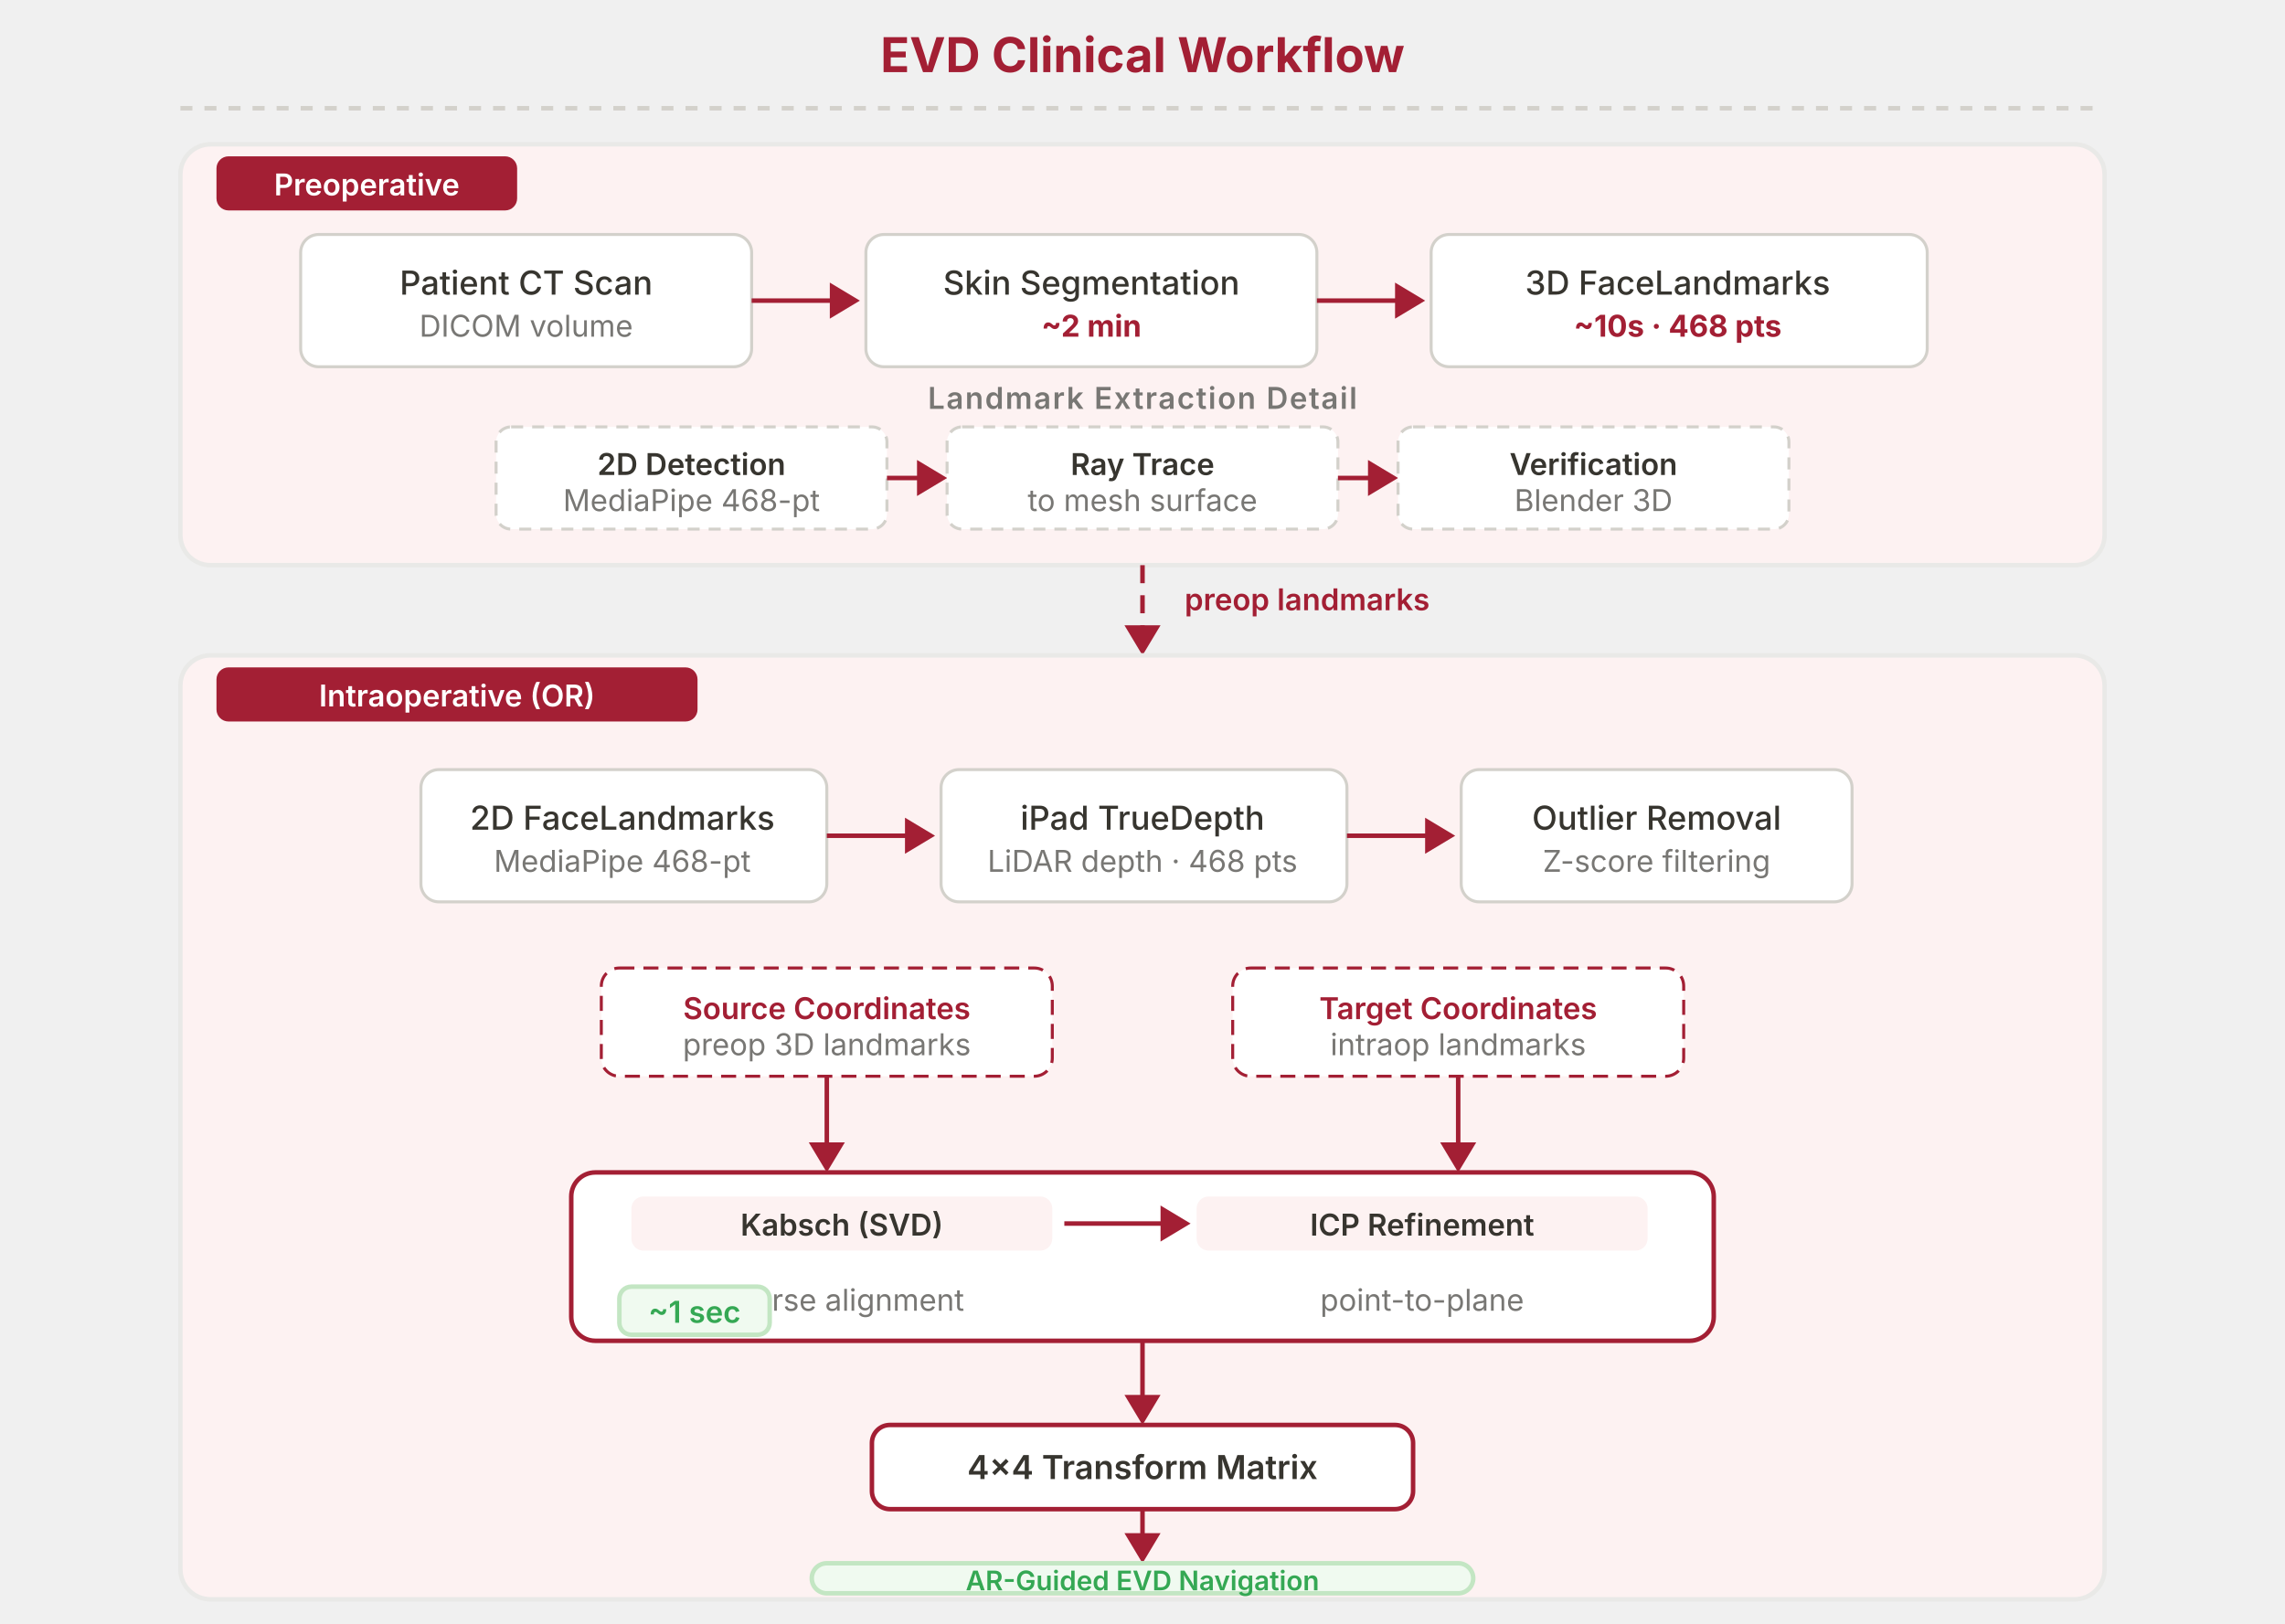
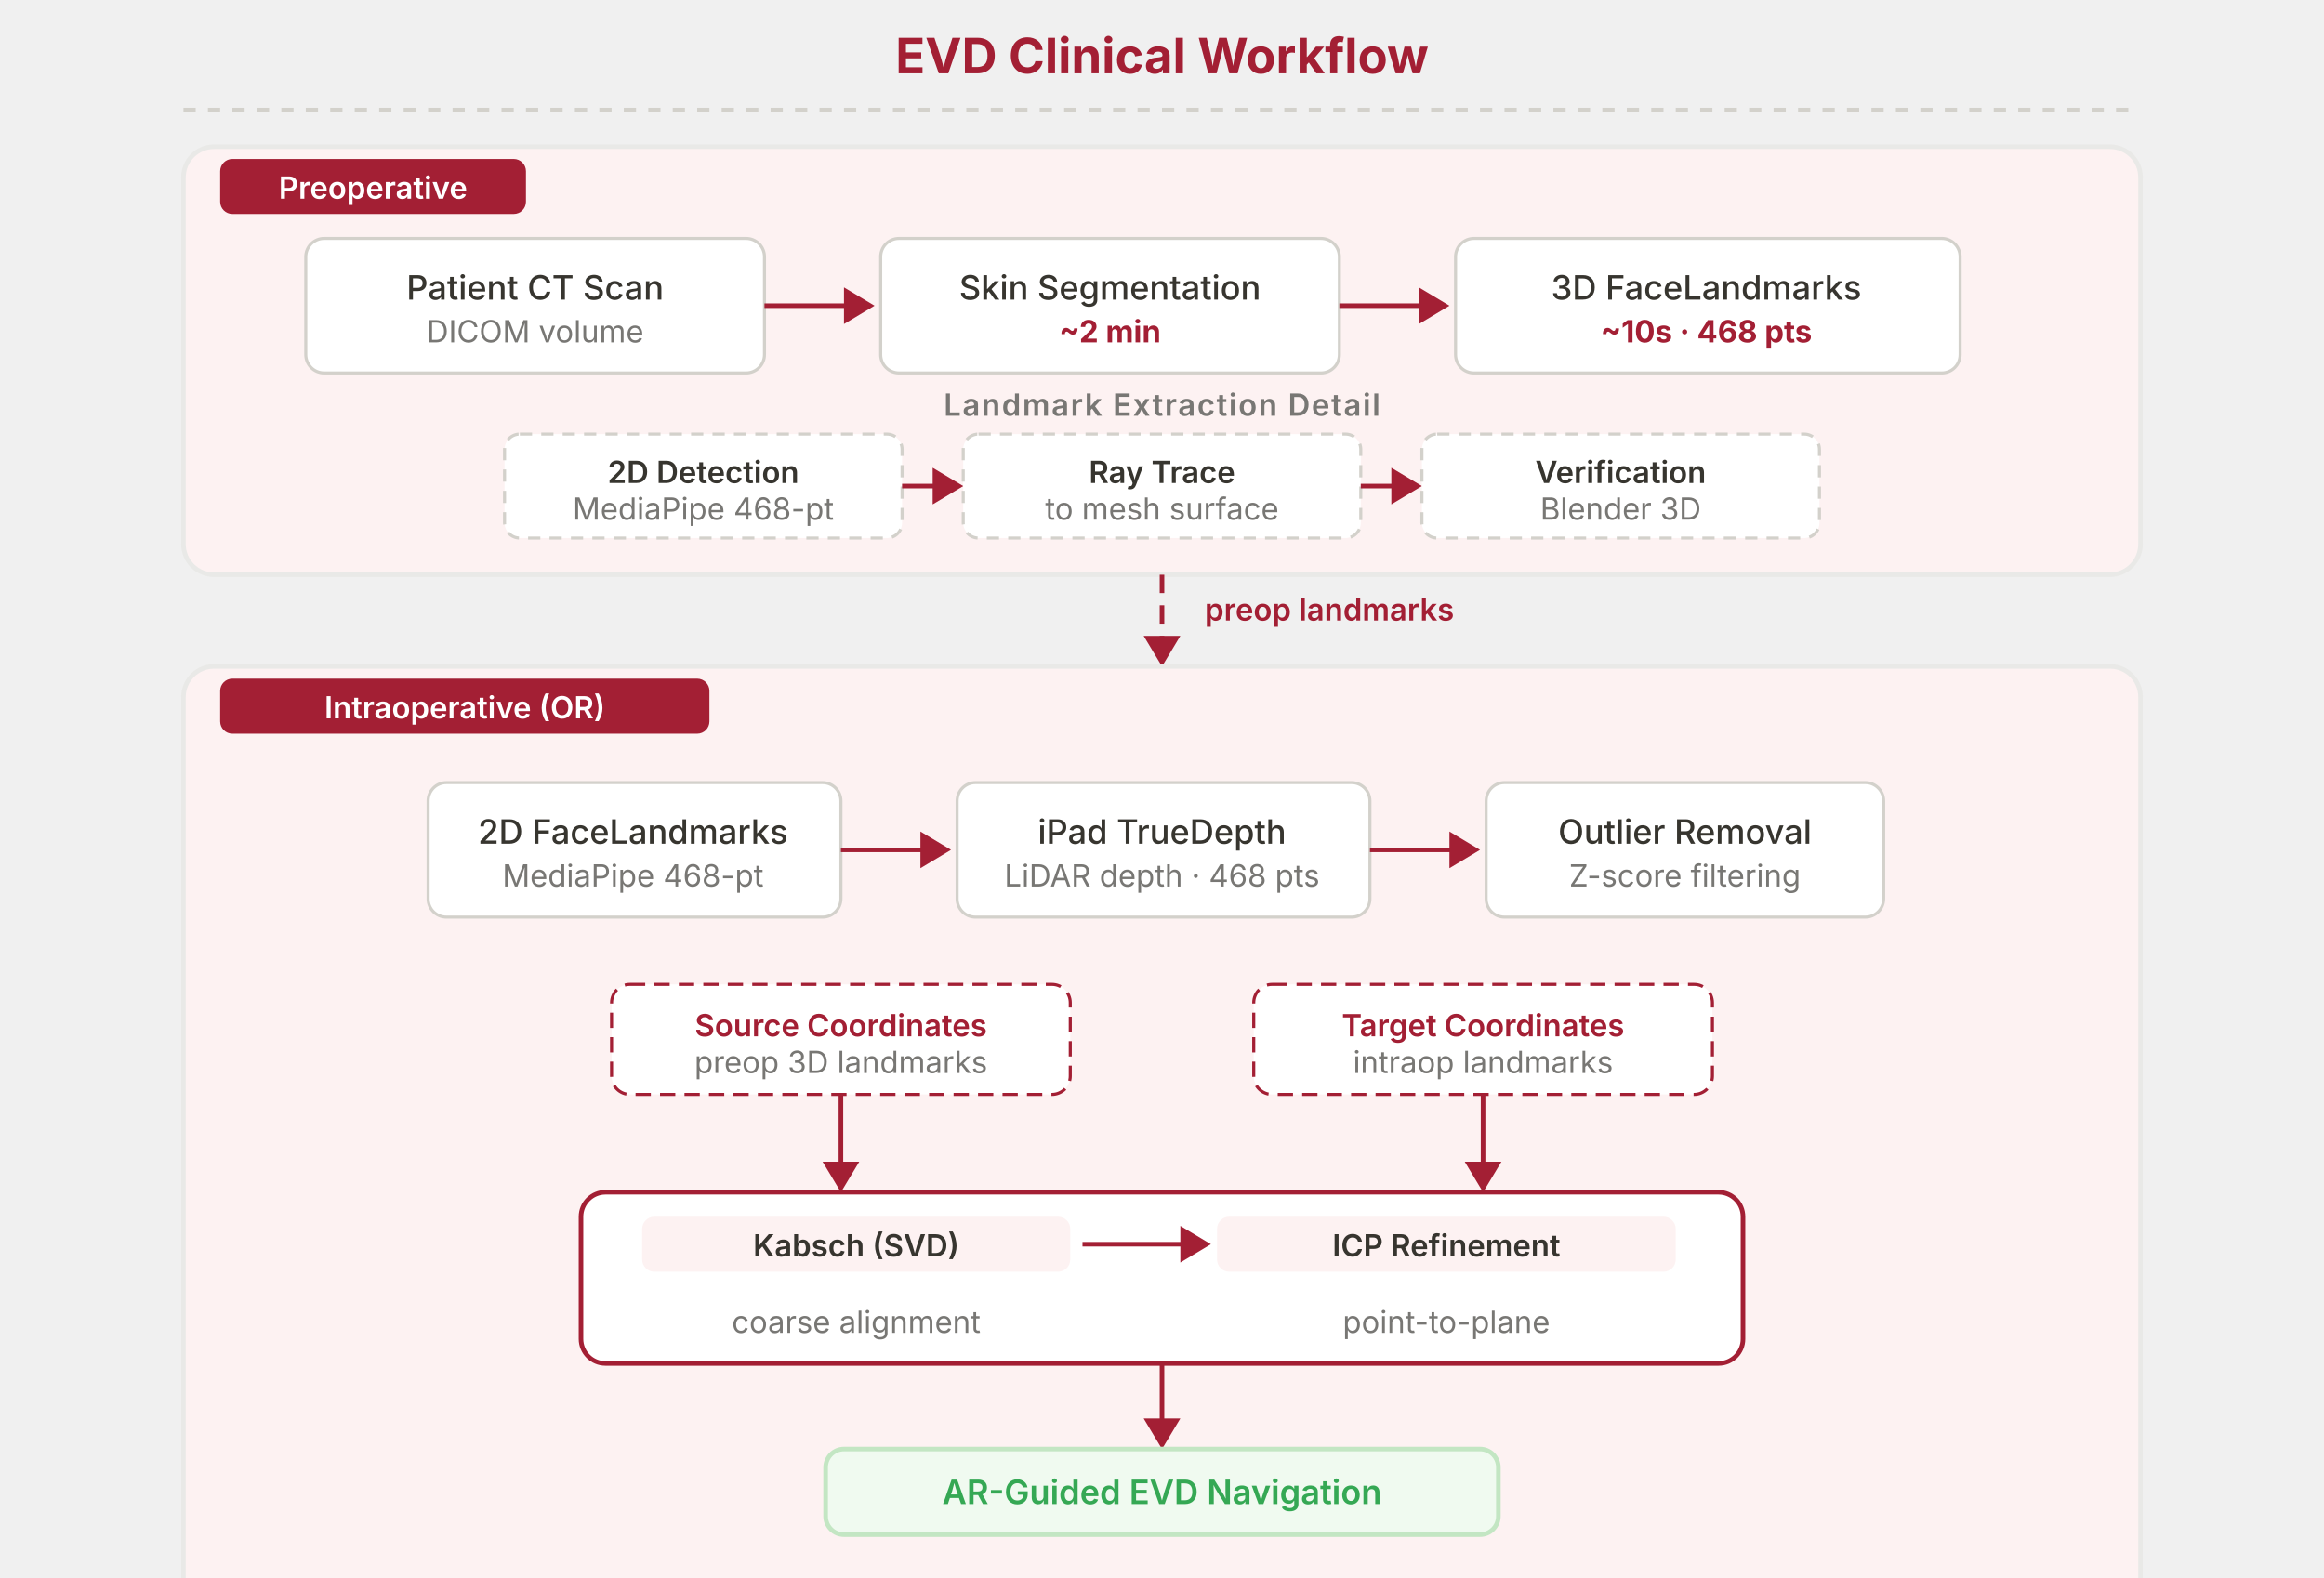
- <svg xmlns="http://www.w3.org/2000/svg" viewBox="0 0 760 540" style="background:#fff">
+ <svg xmlns="http://www.w3.org/2000/svg" viewBox="0 0 760 516" style="background:#fff">
  <style>
    .box-accent { fill: #fdf2f2; stroke: #e9e9e7; stroke-width: 1.5; }
    .box-green { fill: #f0faf0; stroke: #c3e6c3; stroke-width: 1.5; }
    .box-reg { fill: #fff; stroke: #a31f34; stroke-width: 1.5; }
    .box-inner { fill: #fff; stroke: #d3d1cb; stroke-width: 1; }
    .box-detail { fill: #fff; stroke: #d3d1cb; stroke-width: 1; stroke-dasharray: 4,3; }
    .box-input { fill: #fff; stroke: #a31f34; stroke-width: 1; stroke-dasharray: 5,3; }
    .text { font-family: 'Inter', -apple-system, sans-serif; fill: #37352f; font-size: 13px; font-weight: 500; }
    .text-title { font-family: 'Inter', -apple-system, sans-serif; fill: #a31f34; font-size: 16px; font-weight: 700; }
    .text-small { font-family: 'Inter', -apple-system, sans-serif; fill: #787774; font-size: 10px; font-weight: 400; }
    .text-time { font-family: 'Inter', -apple-system, sans-serif; fill: #a31f34; font-size: 10px; font-weight: 700; }
    .text-white { font-family: 'Inter', -apple-system, sans-serif; fill: #fff; font-size: 10px; font-weight: 600; }
    .line { stroke: #d3d1cb; stroke-width: 1.5; fill: none; }
    .line-flow { stroke: #a31f34; stroke-width: 1.5; fill: none; }
    .arrow { fill: #a31f34; }
    .badge { fill: #a31f34; }
  </style>
  <text x="380" y="24" text-anchor="middle" class="text-title">EVD Clinical Workflow</text>
  <line x1="60" y1="36" x2="700" y2="36" class="line" stroke-dasharray="4,4" />
  <rect x="60" y="48" width="640" height="140" rx="10" class="box-accent" />
  <rect x="72" y="52" width="100" height="18" rx="4" class="badge" />
  <text x="122" y="65" text-anchor="middle" class="text-white">Preoperative</text>
  <rect x="100" y="78" width="150" height="44" rx="6" class="box-inner" />
  <text x="175" y="98" text-anchor="middle" class="text" style="font-size:11px">Patient CT Scan</text>
  <text x="175" y="112" text-anchor="middle" class="text-small">DICOM volume</text>
  <line x1="250" y1="100" x2="278" y2="100" class="line-flow" />
  <polygon points="286,100 276,94 276,106" class="arrow" />
  <rect x="288" y="78" width="150" height="44" rx="6" class="box-inner" />
  <text x="363" y="98" text-anchor="middle" class="text" style="font-size:11px">Skin Segmentation</text>
  <text x="363" y="112" text-anchor="middle" class="text-time">~2 min</text>
  <line x1="438" y1="100" x2="466" y2="100" class="line-flow" />
  <polygon points="474,100 464,94 464,106" class="arrow" />
  <rect x="476" y="78" width="165" height="44" rx="6" class="box-inner" />
  <text x="558" y="98" text-anchor="middle" class="text" style="font-size:11px">3D FaceLandmarks</text>
  <text x="558" y="112" text-anchor="middle" class="text-time">~10s · 468 pts</text>
  <text x="380" y="136" text-anchor="middle" class="text-small" style="font-weight:600; text-transform:uppercase; letter-spacing:0.05em">Landmark Extraction Detail</text>
  <rect x="165" y="142" width="130" height="34" rx="5" class="box-detail" />
  <text x="230" y="158" text-anchor="middle" class="text" style="font-size:10px; font-weight:600">2D Detection</text>
  <text x="230" y="170" text-anchor="middle" class="text-small">MediaPipe 468-pt</text>
  <line x1="295" y1="159" x2="307" y2="159" class="line-flow" />
  <polygon points="315,159 305,153 305,165" class="arrow" />
  <rect x="315" y="142" width="130" height="34" rx="5" class="box-detail" />
  <text x="380" y="158" text-anchor="middle" class="text" style="font-size:10px; font-weight:600">Ray Trace</text>
  <text x="380" y="170" text-anchor="middle" class="text-small">to mesh surface</text>
  <line x1="445" y1="159" x2="457" y2="159" class="line-flow" />
  <polygon points="465,159 455,153 455,165" class="arrow" />
  <rect x="465" y="142" width="130" height="34" rx="5" class="box-detail" />
  <text x="530" y="158" text-anchor="middle" class="text" style="font-size:10px; font-weight:600">Verification</text>
  <text x="530" y="170" text-anchor="middle" class="text-small">Blender 3D</text>
  <line x1="380" y1="188" x2="380" y2="210" class="line-flow" stroke-dasharray="6,4" />
  <text x="394" y="203" class="text-small" style="fill:#a31f34; font-weight:600">preop landmarks</text>
  <polygon points="380,218 374,208 386,208" class="arrow" />
  <rect x="60" y="218" width="640" height="314" rx="10" class="box-accent" />
  <rect x="72" y="222" width="160" height="18" rx="4" class="badge" />
  <text x="152" y="235" text-anchor="middle" class="text-white">Intraoperative (OR)</text>
  <rect x="140" y="256" width="135" height="44" rx="6" class="box-inner" />
  <text x="207" y="276" text-anchor="middle" class="text" style="font-size:11px">2D FaceLandmarks</text>
  <text x="207" y="290" text-anchor="middle" class="text-small">MediaPipe 468-pt</text>
  <line x1="275" y1="278" x2="303" y2="278" class="line-flow" />
  <polygon points="311,278 301,272 301,284" class="arrow" />
  <rect x="313" y="256" width="135" height="44" rx="6" class="box-inner" />
  <text x="380" y="276" text-anchor="middle" class="text" style="font-size:11px">iPad TrueDepth</text>
  <text x="380" y="290" text-anchor="middle" class="text-small">LiDAR depth · 468 pts</text>
  <line x1="448" y1="278" x2="476" y2="278" class="line-flow" />
  <polygon points="484,278 474,272 474,284" class="arrow" />
  <rect x="486" y="256" width="130" height="44" rx="6" class="box-inner" />
  <text x="551" y="276" text-anchor="middle" class="text" style="font-size:11px">Outlier Removal</text>
  <text x="551" y="290" text-anchor="middle" class="text-small">Z-score filtering</text>
  <rect x="200" y="322" width="150" height="36" rx="6" class="box-input" />
  <text x="275" y="339" text-anchor="middle" class="text" style="font-size:10px; font-weight:600; fill:#a31f34">Source Coordinates</text>
  <text x="275" y="351" text-anchor="middle" class="text-small">preop 3D landmarks</text>
  <rect x="410" y="322" width="150" height="36" rx="6" class="box-input" />
  <text x="485" y="339" text-anchor="middle" class="text" style="font-size:10px; font-weight:600; fill:#a31f34">Target Coordinates</text>
  <text x="485" y="351" text-anchor="middle" class="text-small">intraop landmarks</text>
  <line x1="275" y1="358" x2="275" y2="382" class="line-flow" />
  <polygon points="275,390 269,380 281,380" class="arrow" />
  <line x1="485" y1="358" x2="485" y2="382" class="line-flow" />
  <polygon points="485,390 479,380 491,380" class="arrow" />
  <rect x="190" y="390" width="380" height="56" rx="8" class="box-reg" />
  <rect x="210" y="398" width="140" height="18" rx="4" fill="#fdf2f2" stroke="none" />
  <text x="280" y="411" text-anchor="middle" class="text" style="font-size:10px; font-weight:600">Kabsch (SVD)</text>
  <text x="280" y="436" text-anchor="middle" class="text-small">coarse alignment</text>
  <line x1="354" y1="407" x2="388" y2="407" class="line-flow" />
  <polygon points="396,407 386,401 386,413" class="arrow" />
  <rect x="398" y="398" width="150" height="18" rx="4" fill="#fdf2f2" stroke="none" />
  <text x="473" y="411" text-anchor="middle" class="text" style="font-size:10px; font-weight:600">ICP Refinement</text>
  <text x="473" y="436" text-anchor="middle" class="text-small">point-to-plane</text>
-   <rect x="206" y="428" width="50" height="16" rx="4" class="box-green" />
-   <text x="231" y="440" text-anchor="middle" class="text-small" style="font-weight:600; fill:#35a854">~1 sec</text>
  <line x1="380" y1="446" x2="380" y2="466" class="line-flow" />
  <polygon points="380,474 374,464 386,464" class="arrow" />
-   <rect x="290" y="474" width="180" height="28" rx="6" fill="#fff" stroke="#a31f34" stroke-width="1.5" />
-   <text x="380" y="492" text-anchor="middle" class="text" style="font-size:11px; font-weight:600">4×4 Transform Matrix</text>
-   <line x1="380" y1="502" x2="380" y2="512" class="line-flow" />
-   <polygon points="380,520 374,510 386,510" class="arrow" />
-   <rect x="270" y="520" width="220" height="10" rx="5" class="box-green" />
-   <text x="380" y="529" text-anchor="middle" class="text" style="font-size:9px; font-weight:600; fill:#35a854">AR-Guided EVD Navigation</text>
+   <rect x="270" y="474" width="220" height="28" rx="6" class="box-green" />
+   <text x="380" y="492" text-anchor="middle" class="text" style="font-size:11px; font-weight:600; fill:#35a854">AR-Guided EVD Navigation</text>
</svg>
